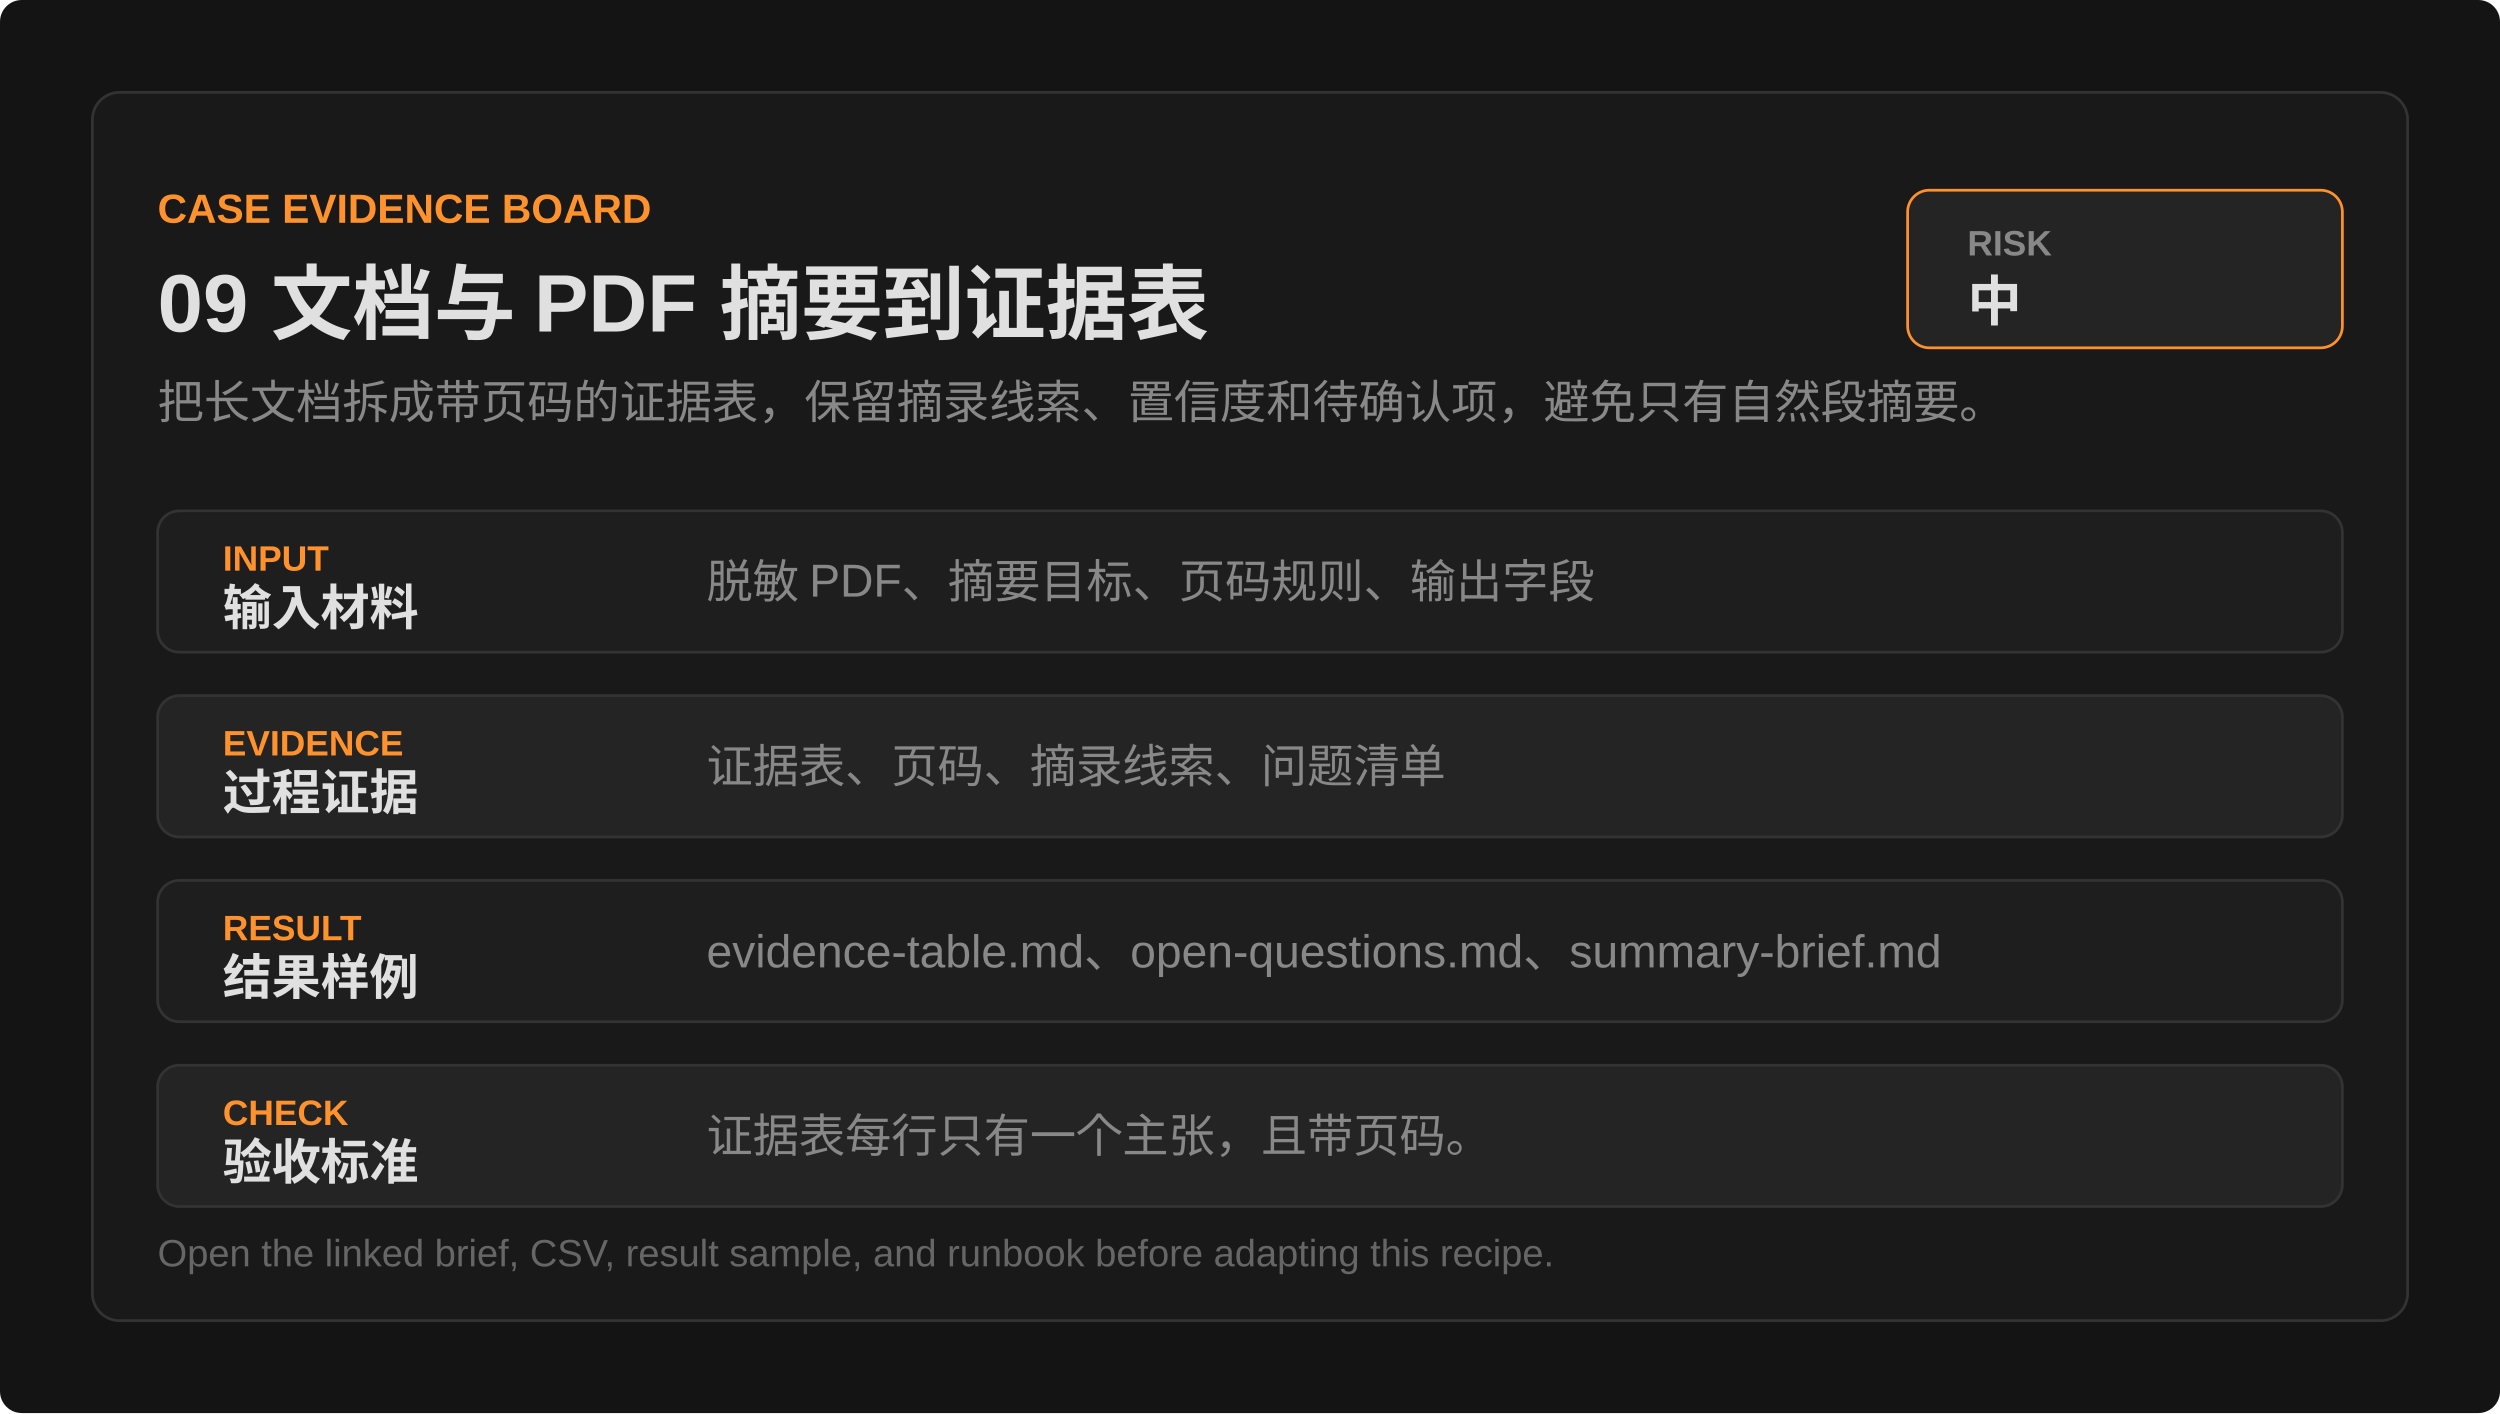
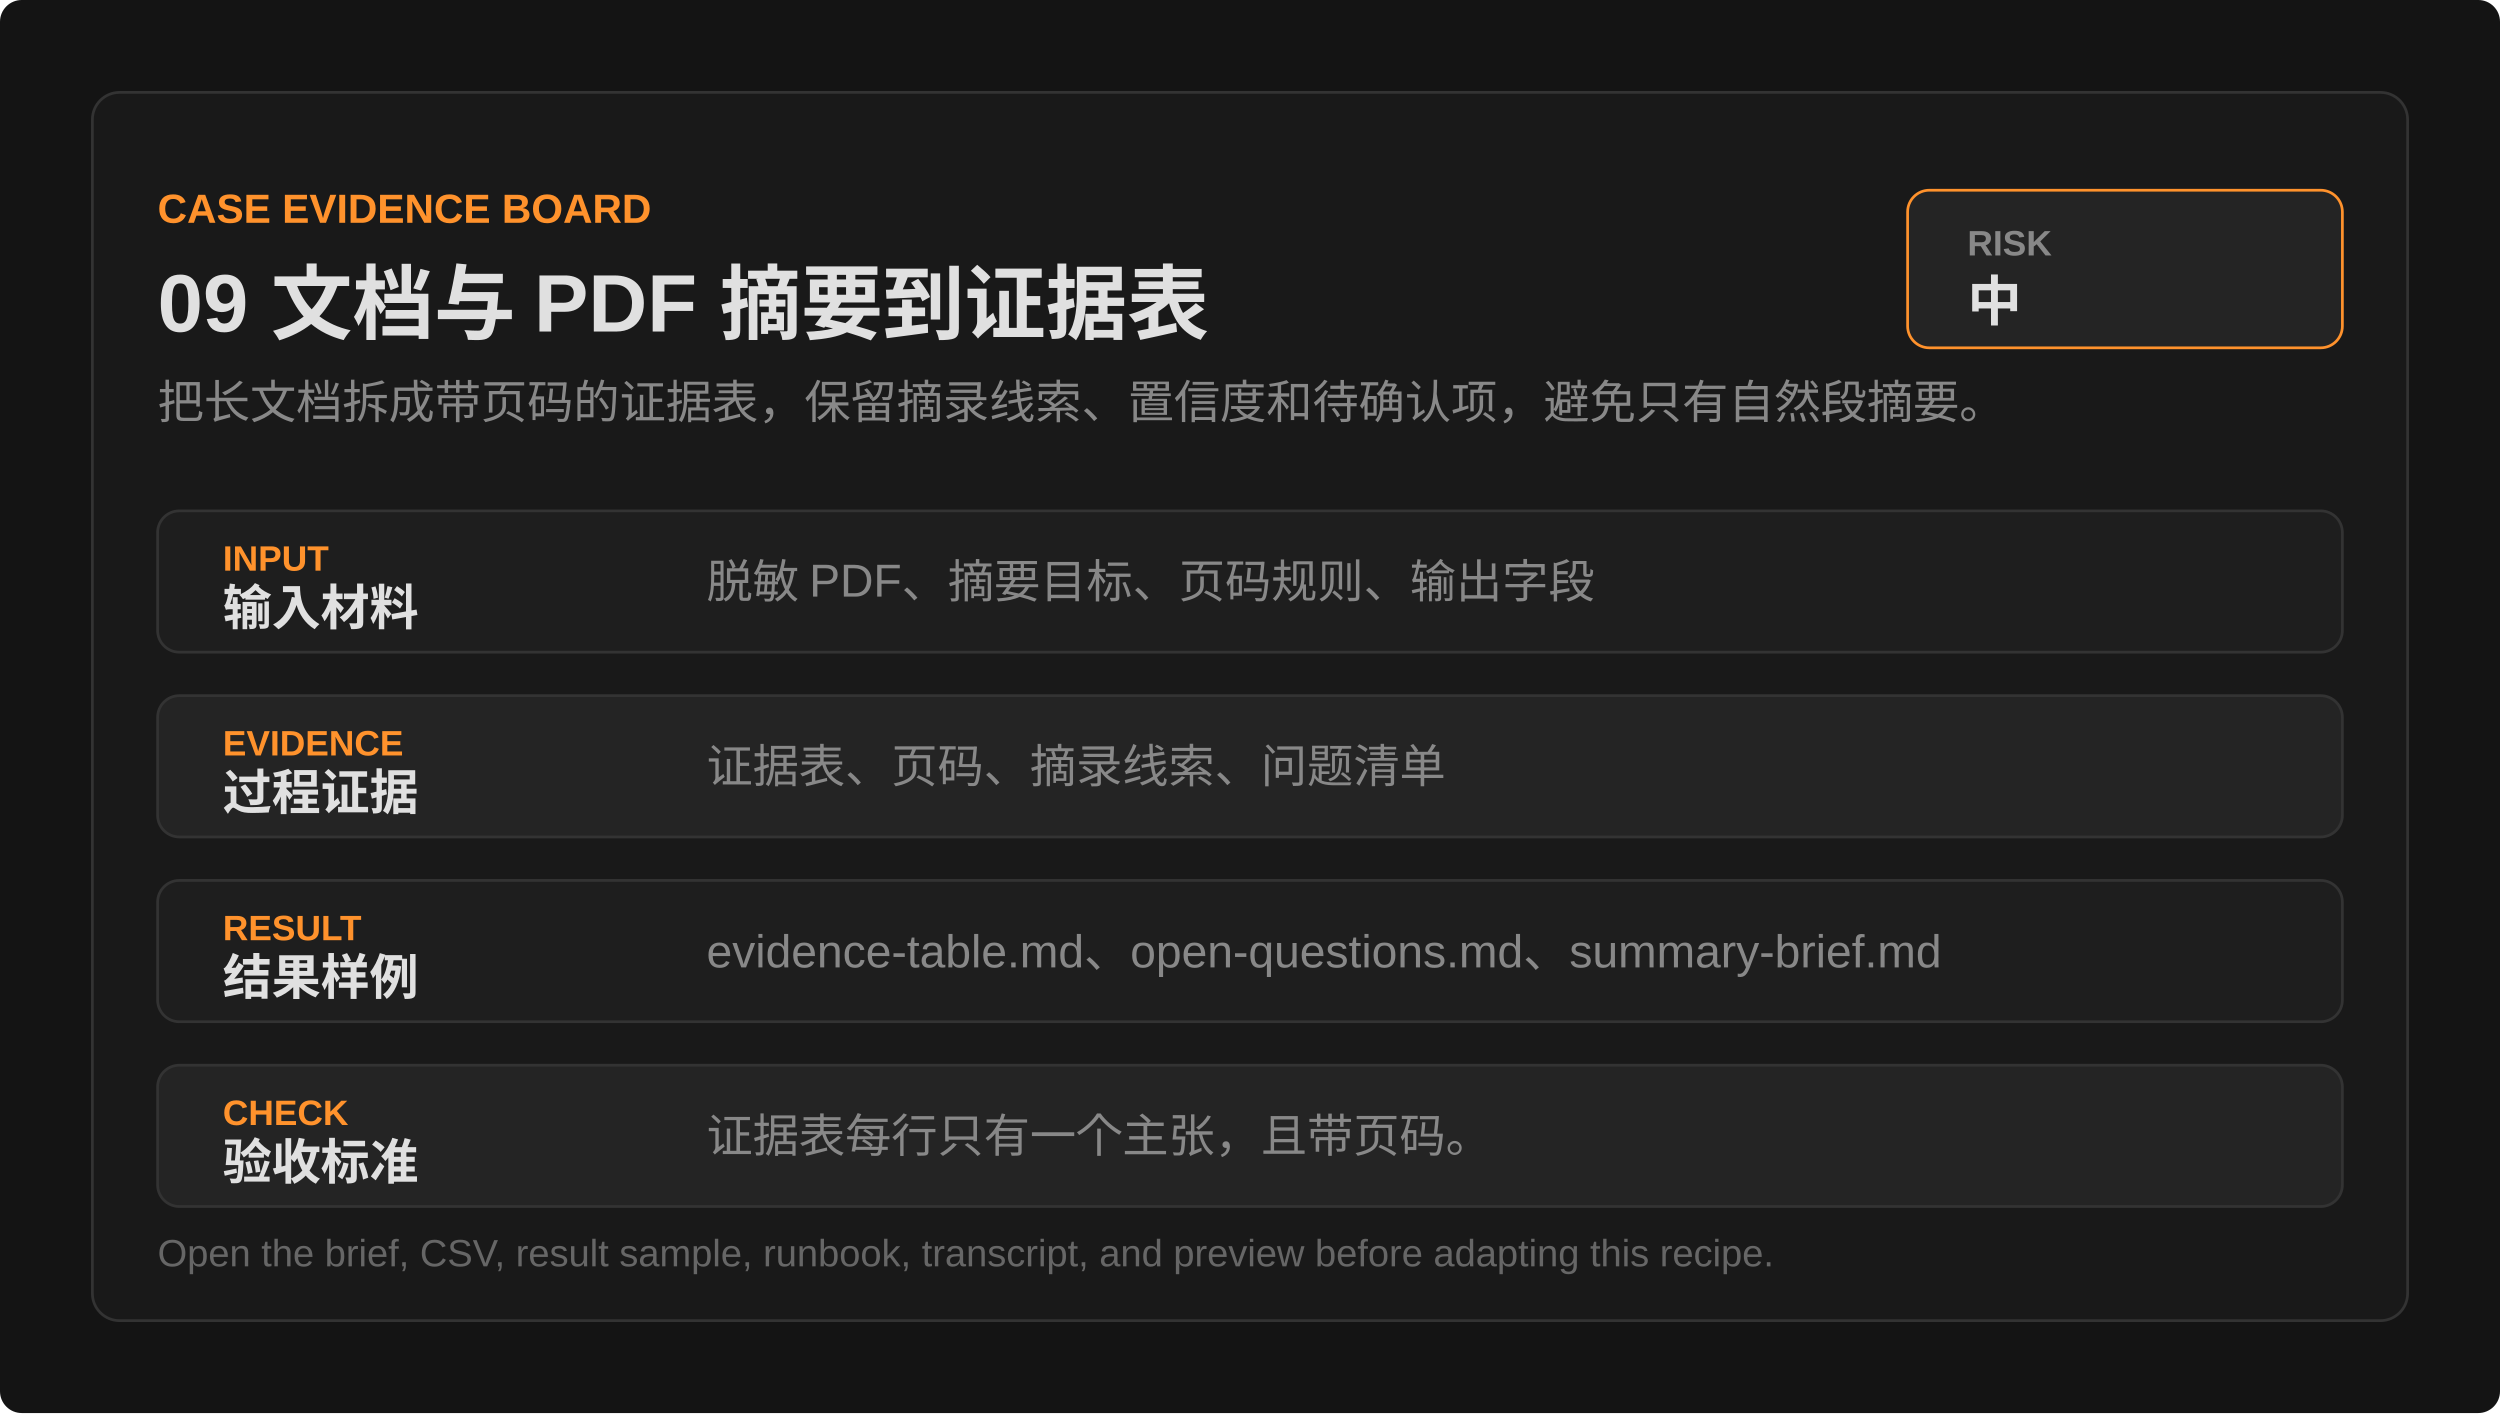
<svg xmlns="http://www.w3.org/2000/svg" viewBox="0 0 920 520" role="img" aria-labelledby="title desc">
  <rect width="920" height="520" rx="8" fill="#141414" />
  <rect x="34" y="34" width="852" height="452" rx="10" fill="#191919" stroke="#333" />
  <text x="58" y="82" fill="#ff922c" font-family="Arial" font-size="15" font-weight="800">CASE EVIDENCE BOARD</text>
  <text x="58" y="122" fill="#e0e0e0" font-family="Arial" font-size="30" font-weight="900">09 文档与 PDF 摘要到证据表</text>
  <text x="58" y="154" fill="#888" font-family="Arial" font-size="17">把长文档拆成带页码的证据表，保留摘录线索、置信度和待确认项，避免只有自然段摘要。</text>
  <rect x="702" y="70" width="160" height="58" rx="8" fill="#242424" stroke="#ff922c" />
  <text x="724" y="94" fill="#888" font-family="Arial" font-size="13" font-weight="800">RISK</text>
  <text x="724" y="118" fill="#e0e0e0" font-family="Arial" font-size="20" font-weight="900">中</text>
  <g>
    <rect x="58" y="188" width="804" height="52" rx="8" fill="#1e1e1e" stroke="#333" />
    <text x="82" y="210" fill="#ff922c" font-family="Arial" font-size="13" font-weight="800">INPUT</text>
    <text x="82" y="230" fill="#e0e0e0" font-family="Arial" font-size="18" font-weight="800">输入材料</text>
    <text x="260" y="220" fill="#888" font-family="Arial" font-size="17">脱敏 PDF、摘要目标、页码规则、输出字段</text>
  </g>
  <g>
    <rect x="58" y="256" width="804" height="52" rx="8" fill="#242424" stroke="#333" />
    <text x="82" y="278" fill="#ff922c" font-family="Arial" font-size="13" font-weight="800">EVIDENCE</text>
    <text x="82" y="298" fill="#e0e0e0" font-family="Arial" font-size="18" font-weight="800">过程证据</text>
    <text x="260" y="288" fill="#888" font-family="Arial" font-size="17">证据表、页码、摘录线索、问题清单</text>
  </g>
  <g>
    <rect x="58" y="324" width="804" height="52" rx="8" fill="#1e1e1e" stroke="#333" />
    <text x="82" y="346" fill="#ff922c" font-family="Arial" font-size="13" font-weight="800">RESULT</text>
    <text x="82" y="366" fill="#e0e0e0" font-family="Arial" font-size="18" font-weight="800">结果样例</text>
    <text x="260" y="356" fill="#888" font-family="Arial" font-size="17">evidence-table.md、open-questions.md、summary-brief.md</text>
  </g>
  <g>
    <rect x="58" y="392" width="804" height="52" rx="8" fill="#242424" stroke="#333" />
    <text x="82" y="414" fill="#ff922c" font-family="Arial" font-size="13" font-weight="800">CHECK</text>
    <text x="82" y="434" fill="#e0e0e0" font-family="Arial" font-size="18" font-weight="800">验收标准</text>
    <text x="260" y="424" fill="#888" font-family="Arial" font-size="17">证据表每行只有一个主张，且带页码。</text>
  </g>
-   <text x="58" y="466" fill="#666" font-family="Arial" font-size="14">Open the linked brief, CSV, result sample, and runbook before adapting this recipe.</text>
+   <text x="58" y="466" fill="#666" font-family="Arial" font-size="14">Open the brief, CSV, result sample, runbook, transcript, and preview before adapting this recipe.</text>
</svg>
